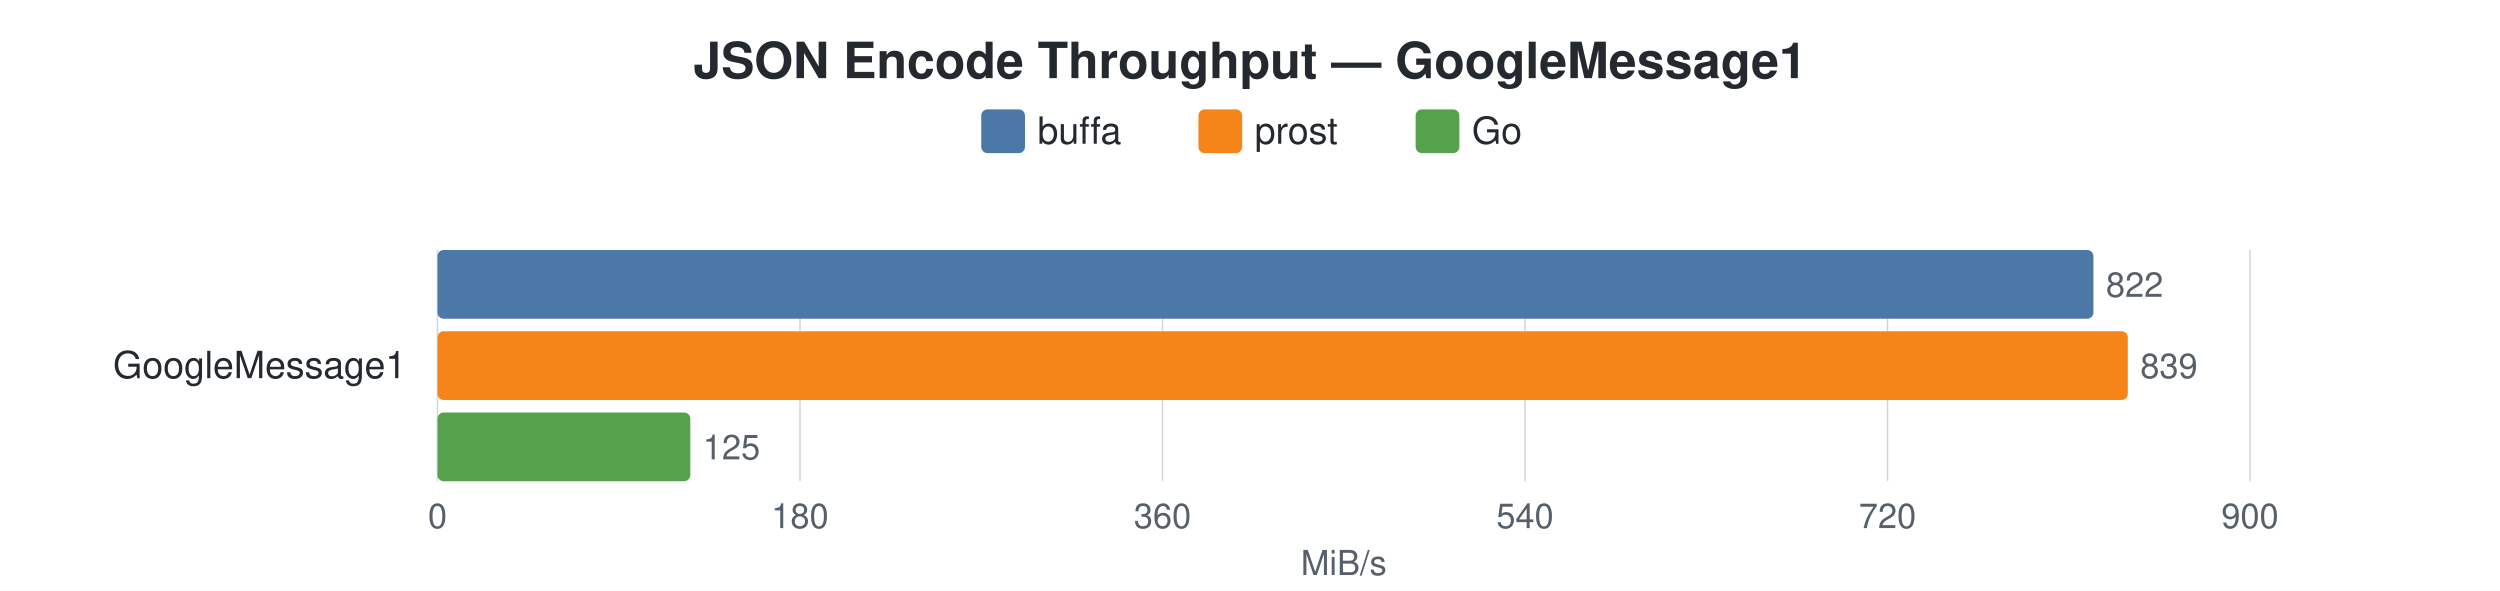
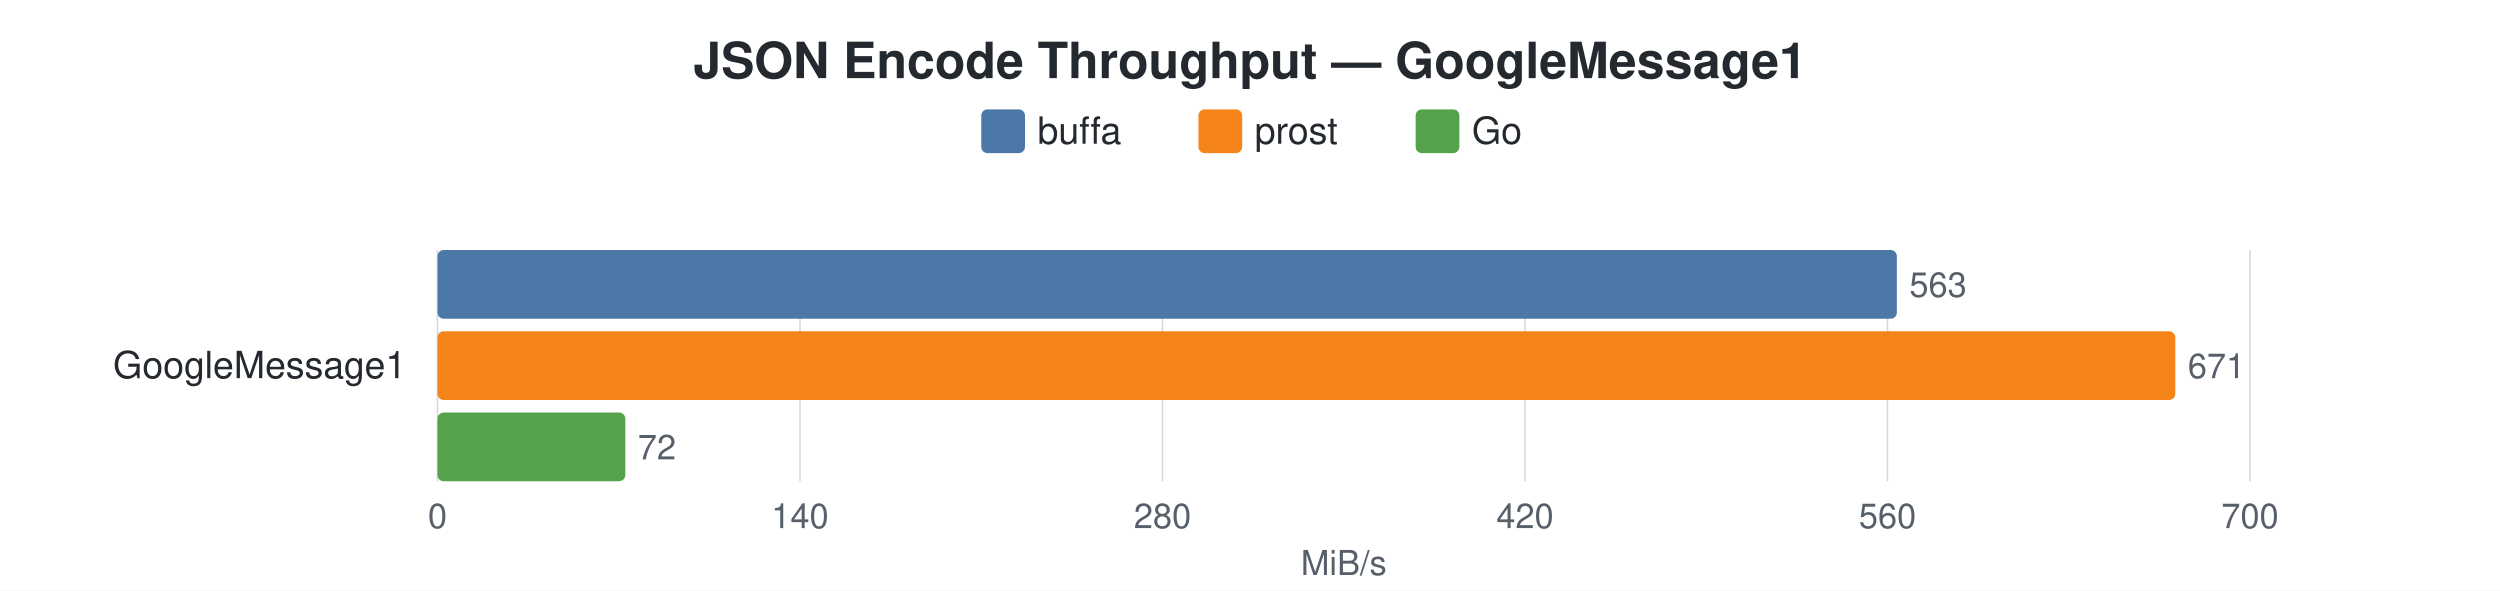
<svg xmlns="http://www.w3.org/2000/svg" width="800" height="189" viewBox="0 0 800 189">
  <style>
    text { font-family: -apple-system, BlinkMacSystemFont, "Segoe UI", Helvetica, Arial, sans-serif; }
    .title { font-size: 16px; font-weight: 600; fill: #24292f; }
    .label { font-size: 12px; fill: #24292f; }
    .value { font-size: 11px; fill: #57606a; }
    .axis-label { font-size: 11px; fill: #57606a; }
    .legend-text { font-size: 12px; fill: #24292f; }
    .grid { stroke: #d0d7de; stroke-width: 0.5; }
  </style>
  <rect width="100%" height="100%" fill="white" />
  <text x="400.0" y="25" text-anchor="middle" class="title">JSON Encode Throughput — GoogleMessage1</text>
  <rect x="314" y="35" width="14" height="14" rx="2" fill="#4C78A8" />
  <text x="332" y="46" class="legend-text">buffa</text>
  <rect x="383.5" y="35" width="14" height="14" rx="2" fill="#F58518" />
  <text x="401.5" y="46" class="legend-text">prost</text>
  <rect x="453" y="35" width="14" height="14" rx="2" fill="#54A24B" />
  <text x="471" y="46" class="legend-text">Go</text>
  <line x1="140.0" y1="80" x2="140.0" y2="154" class="grid" />
  <text x="140.0" y="169" text-anchor="middle" class="axis-label">0</text>
  <line x1="256.0" y1="80" x2="256.0" y2="154" class="grid" />
-   <text x="256.0" y="169" text-anchor="middle" class="axis-label">180</text>
+   <text x="256.0" y="169" text-anchor="middle" class="axis-label">140</text>
  <line x1="372.0" y1="80" x2="372.0" y2="154" class="grid" />
-   <text x="372.0" y="169" text-anchor="middle" class="axis-label">360</text>
+   <text x="372.0" y="169" text-anchor="middle" class="axis-label">280</text>
  <line x1="488.0" y1="80" x2="488.0" y2="154" class="grid" />
-   <text x="488.0" y="169" text-anchor="middle" class="axis-label">540</text>
+   <text x="488.0" y="169" text-anchor="middle" class="axis-label">420</text>
  <line x1="604.0" y1="80" x2="604.0" y2="154" class="grid" />
-   <text x="604.0" y="169" text-anchor="middle" class="axis-label">720</text>
+   <text x="604.0" y="169" text-anchor="middle" class="axis-label">560</text>
  <line x1="720.0" y1="80" x2="720.0" y2="154" class="grid" />
-   <text x="720.0" y="169" text-anchor="middle" class="axis-label">900</text>
+   <text x="720.0" y="169" text-anchor="middle" class="axis-label">700</text>
  <text x="430.0" y="184" text-anchor="middle" class="axis-label">MiB/s</text>
  <text x="130" y="121.0" text-anchor="end" class="label">GoogleMessage1</text>
-   <rect x="140" y="80.0" width="529.9" height="22" rx="2" fill="#4C78A8" />
-   <text x="673.9" y="95.0" class="value">822</text>
-   <rect x="140" y="106.0" width="540.9" height="22" rx="2" fill="#F58518" />
-   <text x="684.9" y="121.0" class="value">839</text>
-   <rect x="140" y="132.0" width="80.9" height="22" rx="2" fill="#54A24B" />
-   <text x="224.9" y="147.0" class="value">125</text>
+   <rect x="140" y="80.0" width="467.0" height="22" rx="2" fill="#4C78A8" />
+   <text x="611.0" y="95.0" class="value">563</text>
+   <rect x="140" y="106.0" width="556.1" height="22" rx="2" fill="#F58518" />
+   <text x="700.1" y="121.0" class="value">671</text>
+   <rect x="140" y="132.0" width="60.1" height="22" rx="2" fill="#54A24B" />
+   <text x="204.1" y="147.0" class="value">72</text>
</svg>
